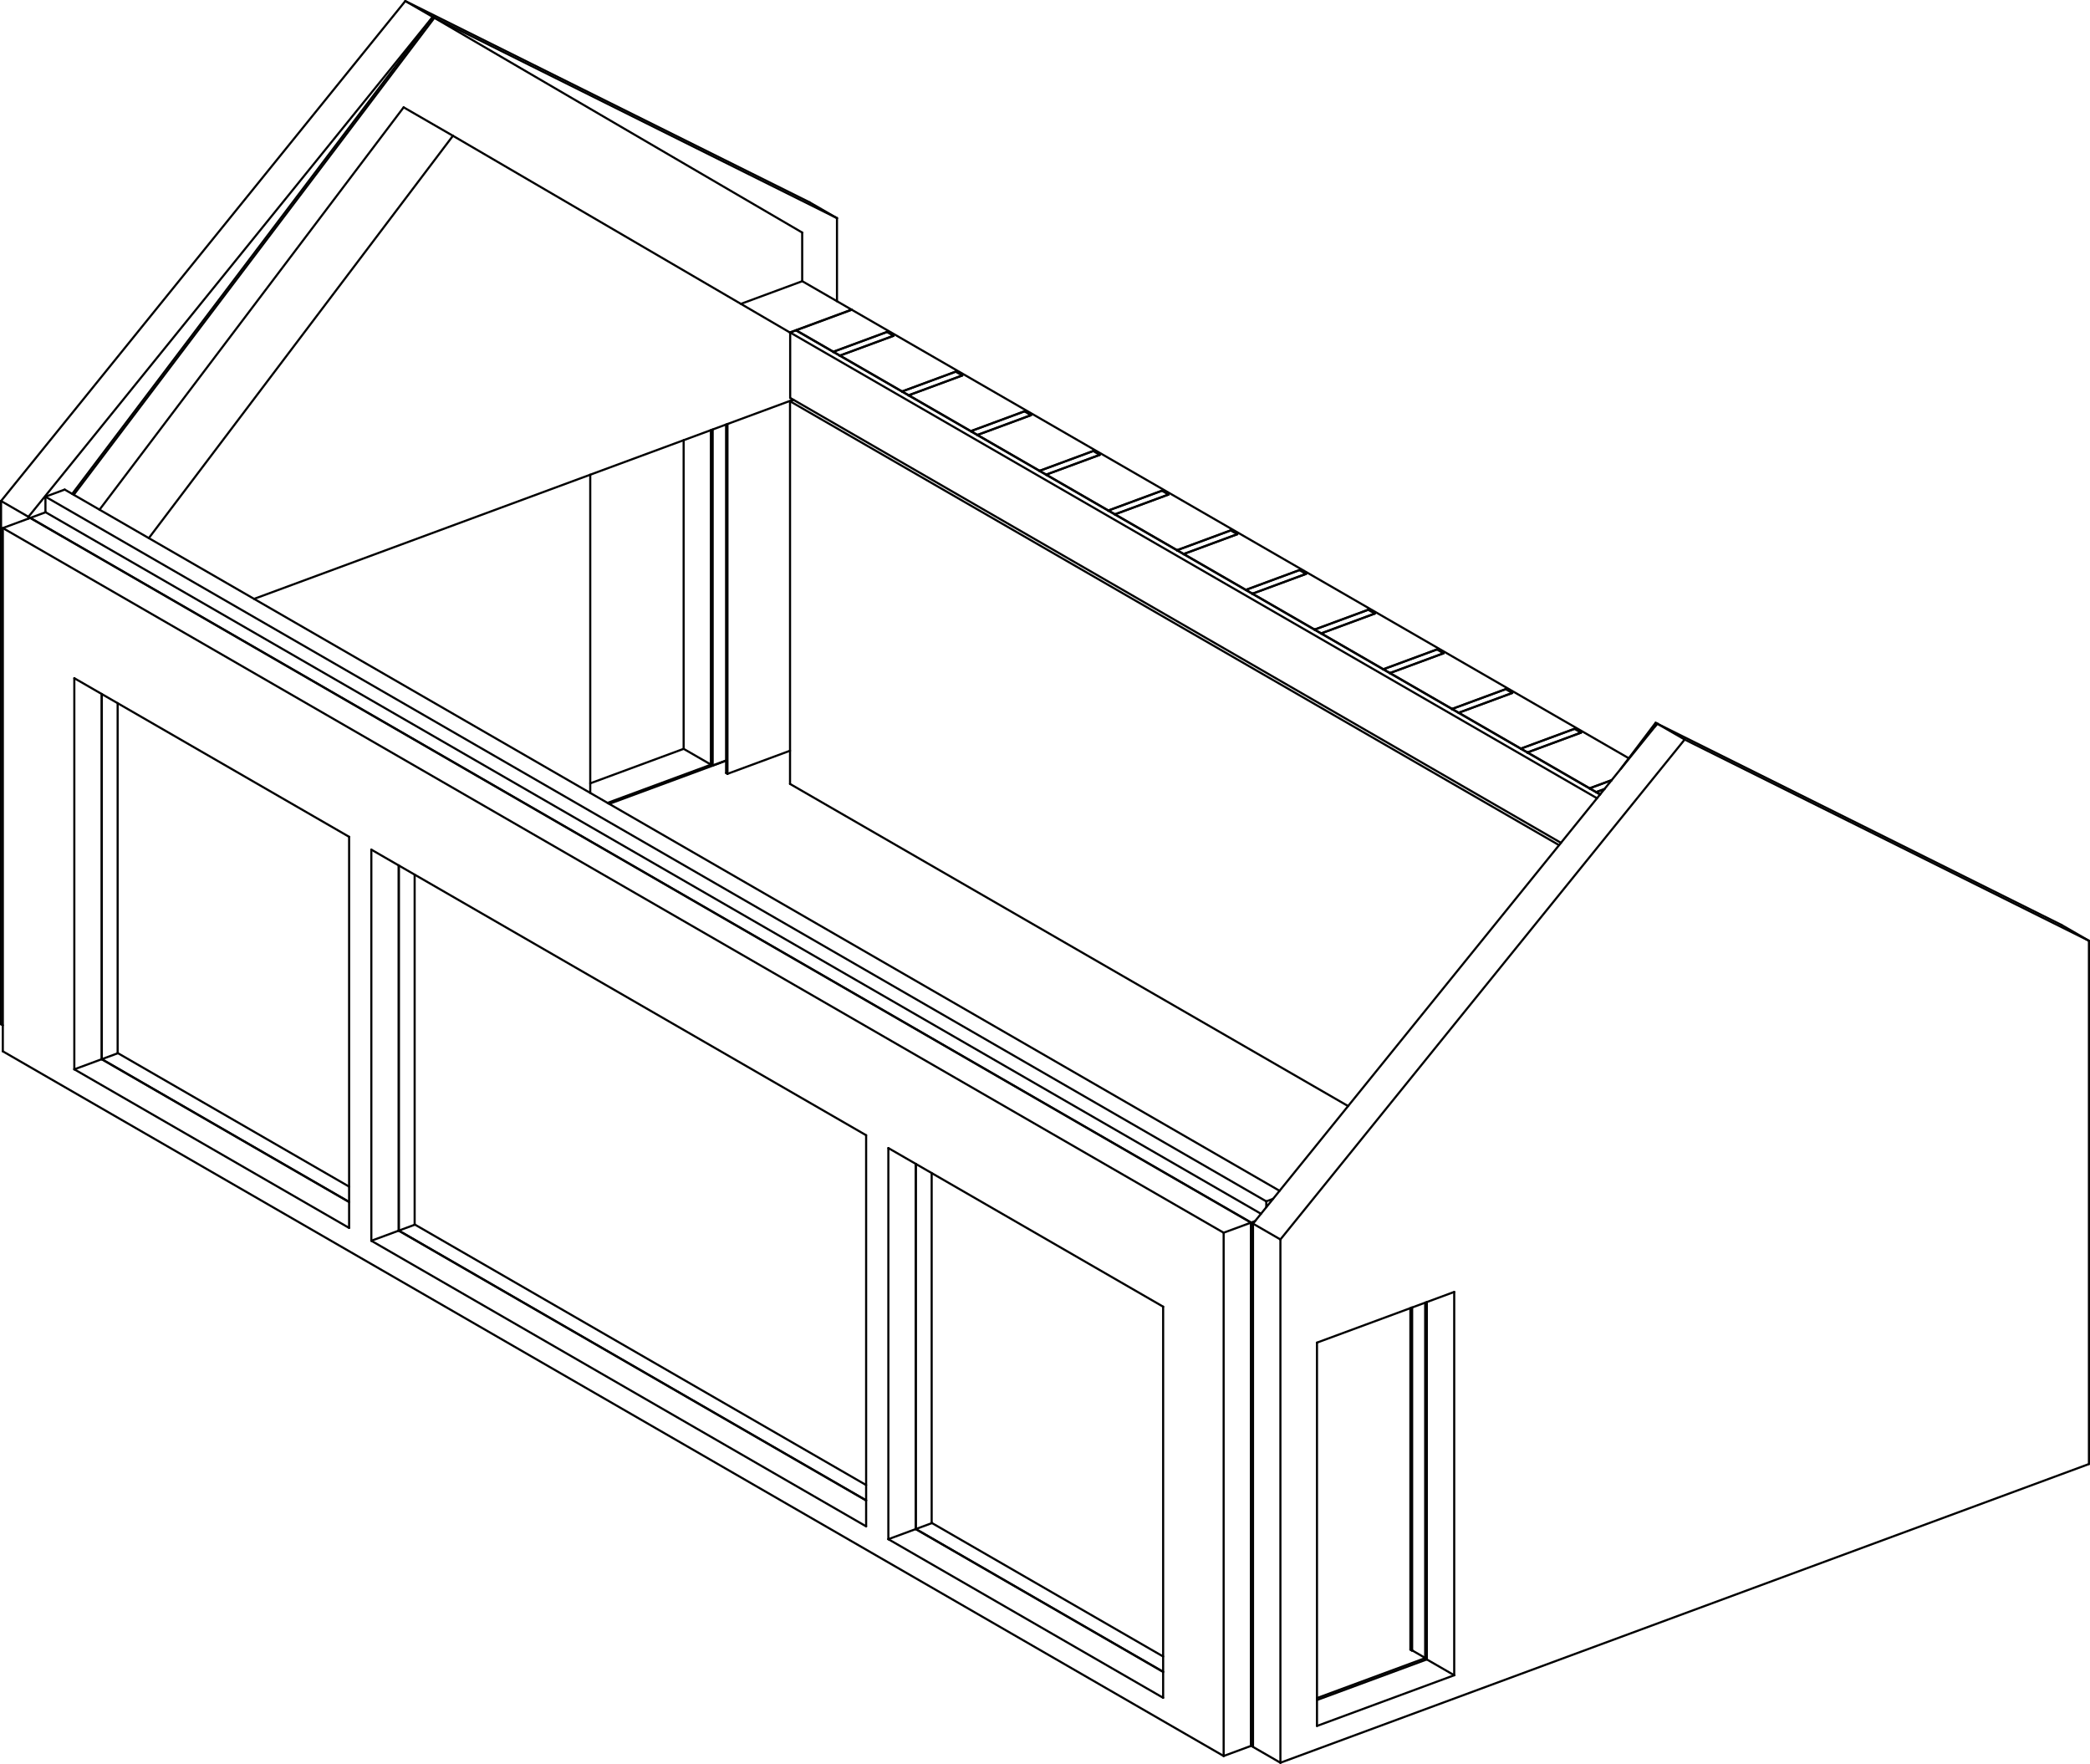
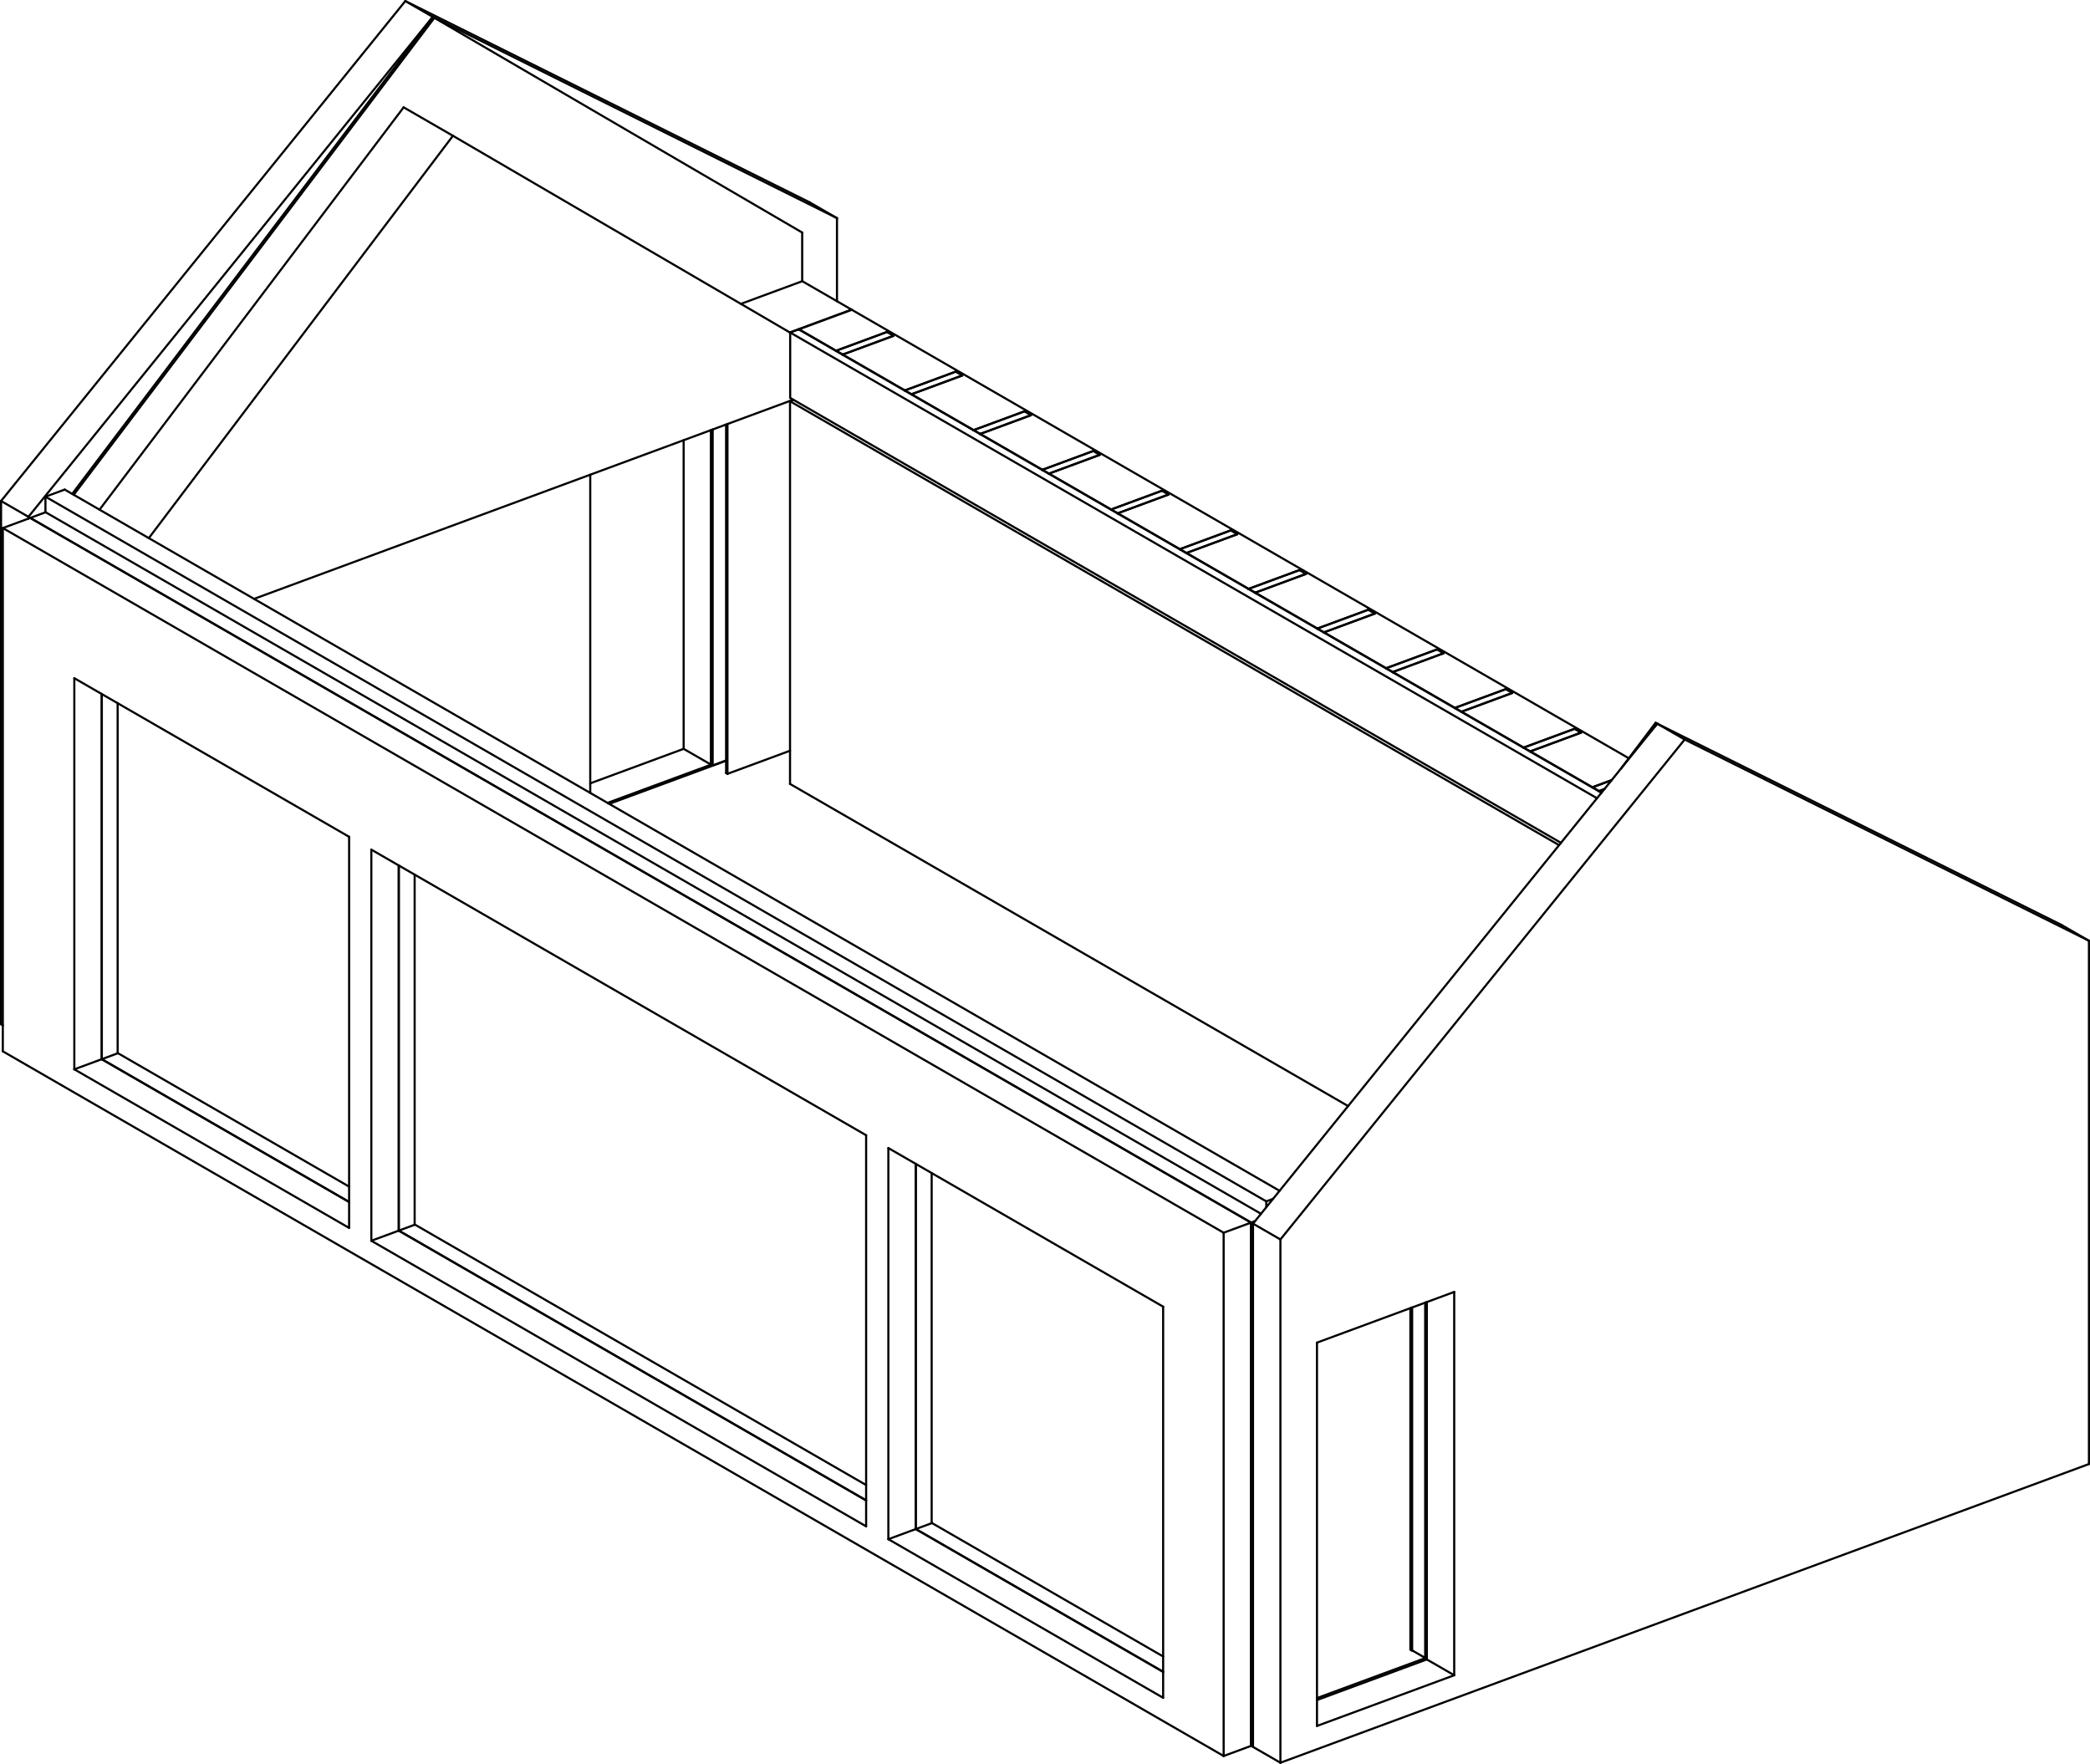
<svg xmlns="http://www.w3.org/2000/svg" width="11868.712mm" height="10015.952mm" viewBox="-5856.269 -4612.79 11868.712 10015.952" version="1.1">
  <g transform="scale(1,-1)" stroke-linecap="round">
    <g fill="none" stroke="rgb(0,0,0)" stroke-width="12.0" id="visible">
      <line x1="1622.645" y1="-5030.086" x2="2237.033" y2="-4803.128" />
      <line x1="-2396.643" y1="47.831" x2="-1732.904" y2="293.019" />
      <line x1="1092.592" y1="-5358.942" x2="1092.592" y2="-2387.471" />
      <line x1="1092.592" y1="-2387.471" x2="-5840.274" y2="1614.154" />
      <line x1="1092.592" y1="-5358.942" x2="-5840.274" y2="-1357.317" />
      <line x1="-5840.274" y1="-1357.317" x2="-5840.274" y2="1614.154" />
      <line x1="-5434.222" y1="-1459.525" x2="-3873.734" y2="-2360.233" />
      <line x1="-5434.222" y1="-1459.525" x2="-5434.222" y2="761.539" />
      <line x1="-5434.222" y1="761.539" x2="-3873.734" y2="-139.169" />
      <line x1="-3873.734" y1="-2360.233" x2="-3873.734" y2="-139.169" />
      <line x1="-3747.546" y1="-2433.069" x2="-937.667" y2="-4054.92" />
      <line x1="-3747.546" y1="-2433.069" x2="-3747.546" y2="-212.004" />
      <line x1="-937.667" y1="-4054.92" x2="-937.667" y2="-1833.856" />
      <line x1="-3747.546" y1="-212.004" x2="-937.667" y2="-1833.856" />
      <line x1="-811.479" y1="-4127.756" x2="749.009" y2="-5028.464" />
      <line x1="-811.479" y1="-4127.756" x2="-811.479" y2="-1906.692" />
      <line x1="749.009" y1="-5028.464" x2="749.009" y2="-2807.4" />
      <line x1="-811.479" y1="-1906.692" x2="749.009" y2="-2807.4" />
      <line x1="1092.592" y1="-5358.942" x2="1247.985" y2="-5301.539" />
      <line x1="1247.985" y1="-5301.539" x2="1247.985" y2="-2330.068" />
      <line x1="1092.592" y1="-2387.471" x2="1247.985" y2="-2330.068" />
      <line x1="-5840.274" y1="1614.154" x2="-5684.881" y2="1671.557" />
      <line x1="1247.985" y1="-2330.068" x2="-5684.881" y2="1671.557" />
      <line x1="-5434.222" y1="-1459.525" x2="-5278.829" y2="-1402.122" />
      <line x1="-5278.829" y1="-1402.122" x2="-3873.734" y2="-2213.138" />
      <line x1="-5278.829" y1="-1402.122" x2="-5278.829" y2="671.847" />
      <line x1="-3747.546" y1="-2433.069" x2="-3592.153" y2="-2375.666" />
      <line x1="-3592.153" y1="-2375.666" x2="-937.667" y2="-3907.825" />
      <line x1="-3592.153" y1="-2375.666" x2="-3592.153" y2="-301.697" />
      <line x1="-811.479" y1="-4127.756" x2="-656.086" y2="-4070.353" />
      <line x1="-656.086" y1="-4070.353" x2="749.009" y2="-4881.369" />
      <line x1="-656.086" y1="-4070.353" x2="-656.086" y2="-1996.384" />
      <line x1="1248.765" y1="-5301.251" x2="1248.765" y2="-2329.779" />
      <line x1="1248.765" y1="-2329.779" x2="-5684.1" y2="1671.846" />
      <line x1="1248.765" y1="-5301.251" x2="1247.985" y2="-5300.8" />
      <line x1="-5684.1" y1="1671.107" x2="-5684.1" y2="1671.846" />
      <line x1="-5278.048" y1="-1401.833" x2="-3873.734" y2="-2212.399" />
      <line x1="-5278.048" y1="-1401.833" x2="-5278.048" y2="671.396" />
      <line x1="-3591.372" y1="-2375.377" x2="-937.667" y2="-3907.086" />
      <line x1="-3591.372" y1="-2375.377" x2="-3591.372" y2="-302.147" />
      <line x1="-655.305" y1="-4070.064" x2="749.009" y2="-4880.629" />
      <line x1="-655.305" y1="-4070.064" x2="-655.305" y2="-1996.834" />
      <line x1="1248.765" y1="-5301.251" x2="1259.385" y2="-5297.328" />
      <line x1="1248.765" y1="-2329.779" x2="1270.977" y2="-2321.574" />
      <line x1="-5684.1" y1="1671.846" x2="-5597.268" y2="1703.922" />
      <line x1="-5278.048" y1="-1401.833" x2="-5186.374" y2="-1367.969" />
      <line x1="-3591.372" y1="-2375.377" x2="-3499.698" y2="-2341.512" />
      <line x1="-655.305" y1="-4070.064" x2="-563.631" y2="-4036.199" />
      <line x1="1334.661" y1="-2242.82" x2="1334.661" y2="-2209.348" />
      <line x1="1334.661" y1="-2209.348" x2="-5598.205" y2="1792.277" />
      <line x1="-5598.205" y1="1704.463" x2="-5598.205" y2="1792.277" />
      <line x1="1304.701" y1="-2279.869" x2="-5598.205" y2="1704.463" />
      <line x1="1410.167" y1="-2149.446" x2="-5488.883" y2="1832.661" />
      <line x1="1334.661" y1="-2209.348" x2="1373.256" y2="-2195.091" />
      <line x1="-5598.205" y1="1792.277" x2="-5488.883" y2="1832.661" />
      <line x1="1414.934" y1="-5397.163" x2="1259.385" y2="-5307.38" />
      <line x1="1414.934" y1="-5397.163" x2="6006.443" y2="-3701.033" />
      <line x1="1414.934" y1="-2425.691" x2="1259.385" y2="-2335.909" />
      <line x1="1414.934" y1="-2425.691" x2="1414.934" y2="-5397.163" />
      <line x1="1259.385" y1="-2335.909" x2="1259.385" y2="-5307.38" />
      <line x1="6006.443" y1="-729.562" x2="5850.894" y2="-639.78" />
      <line x1="6006.443" y1="-3701.033" x2="6006.443" y2="-729.562" />
      <line x1="3710.689" y1="413.341" x2="1414.934" y2="-2425.691" />
      <line x1="6006.443" y1="-729.562" x2="3710.689" y2="413.341" />
      <line x1="2401.952" y1="-4900.389" x2="1622.645" y2="-5188.269" />
      <line x1="2401.952" y1="-4900.389" x2="2401.952" y2="-2723.675" />
      <line x1="2401.952" y1="-2723.675" x2="1622.645" y2="-3011.555" />
      <line x1="1622.645" y1="-5188.269" x2="1622.645" y2="-3011.555" />
      <line x1="3555.14" y1="503.123" x2="1259.385" y2="-2335.909" />
      <line x1="5850.894" y1="-639.78" x2="3555.14" y2="503.123" />
      <line x1="2246.403" y1="-4810.606" x2="1622.645" y2="-5041.026" />
      <line x1="2246.403" y1="-4810.606" x2="2246.403" y2="-2781.136" />
      <line x1="3710.689" y1="413.341" x2="3555.14" y2="503.123" />
      <line x1="2401.952" y1="-4900.389" x2="2246.403" y2="-4810.606" />
      <line x1="-5840.274" y1="-1209.483" x2="-5850.269" y2="-1203.714" />
      <line x1="-5694.72" y1="1677.975" x2="-5850.269" y2="1767.758" />
      <line x1="-5694.72" y1="1677.975" x2="-5694.72" y2="1667.923" />
      <line x1="-5850.269" y1="1767.758" x2="-5850.269" y2="-1203.714" />
      <line x1="-1103.211" y1="3374.105" x2="-1258.761" y2="3463.887" />
      <line x1="-1103.211" y1="2902.245" x2="-1103.211" y2="3374.105" />
      <line x1="-3398.966" y1="4517.007" x2="-5694.72" y2="1677.975" />
      <line x1="-1103.211" y1="3374.105" x2="-3398.966" y2="4517.007" />
      <line x1="-1818.487" y1="270.57" x2="-2406.325" y2="53.42" />
      <line x1="-1818.487" y1="270.57" x2="-1818.487" y2="2170.538" />
      <line x1="-3554.515" y1="4606.79" x2="-5850.269" y2="1767.758" />
      <line x1="-1258.761" y1="3463.887" x2="-3554.515" y2="4606.79" />
      <line x1="-1974.036" y1="360.353" x2="-2504.402" y2="164.432" />
      <line x1="-1974.036" y1="360.353" x2="-1974.036" y2="2113.077" />
      <line x1="-3398.966" y1="4517.007" x2="-3554.515" y2="4606.79" />
      <line x1="-1818.487" y1="270.57" x2="-1974.036" y2="360.353" />
      <line x1="3554.515" y1="503.483" x2="3541.326" y2="486.04" />
      <line x1="3555.137" y1="503.12" x2="3554.515" y2="503.483" />
      <line x1="2245.779" y1="-4809.359" x2="2246.403" y2="-4809.128" />
      <line x1="2245.779" y1="-4809.359" x2="2245.779" y2="-2781.366" />
      <line x1="3545.769" y1="508.531" x2="3347.937" y2="246.886" />
      <line x1="2237.033" y1="-4804.311" x2="2237.033" y2="-2784.597" />
      <line x1="3554.515" y1="503.483" x2="3545.769" y2="508.531" />
      <line x1="2237.033" y1="-4804.311" x2="2245.779" y2="-4809.359" />
      <line x1="-3389.595" y1="4511.599" x2="-5437.565" y2="1803.04" />
      <line x1="-1300.771" y1="3292.255" x2="-3389.595" y2="4511.599" />
      <line x1="-1300.771" y1="3015.832" x2="-1300.771" y2="3292.255" />
      <line x1="-1809.117" y1="266.049" x2="-1732.904" y2="294.202" />
      <line x1="-1809.117" y1="266.049" x2="-1809.117" y2="2174" />
      <line x1="-3398.341" y1="4516.647" x2="-5446.311" y2="1808.088" />
      <line x1="-1817.863" y1="271.097" x2="-1817.863" y2="2170.769" />
      <line x1="-3389.595" y1="4511.599" x2="-3398.341" y2="4516.647" />
      <line x1="-1817.863" y1="271.097" x2="-1809.117" y2="266.049" />
      <line x1="-565.505" y1="-4035.118" x2="-565.505" y2="-2048.667" />
      <line x1="749.009" y1="-4793.851" x2="-565.505" y2="-4035.118" />
      <line x1="-3501.572" y1="-2340.43" x2="-3501.572" y2="-353.98" />
      <line x1="-937.667" y1="-3820.307" x2="-3501.572" y2="-2340.43" />
      <line x1="-5188.249" y1="-1366.887" x2="-5188.249" y2="619.564" />
      <line x1="-3873.734" y1="-2125.62" x2="-5188.249" y2="-1366.887" />
      <line x1="3008.125" y1="-173.34" x2="-1369.019" y2="2353.132" />
-       <line x1="3229.993" y1="101.032" x2="-1336.223" y2="2736.635" />
+       <line x1="3238.143" y1="111.111" x2="-1320.605" y2="2742.404" />
      <line x1="3212.877" y1="79.866" x2="-1369.019" y2="2724.519" />
-       <line x1="-1336.223" y1="2736.635" x2="-1369.019" y2="2724.519" />
+       <line x1="-1320.605" y1="2742.404" x2="-1369.019" y2="2724.519" />
      <line x1="-1369.019" y1="2724.519" x2="-1369.019" y2="2353.132" />
-       <line x1="3230.808" y1="102.04" x2="3208.746" y2="114.773" />
-       <line x1="3208.746" y1="114.773" x2="3208.746" y2="113.295" />
-       <line x1="3171.264" y1="134.929" x2="3171.264" y2="136.408" />
-       <line x1="3171.264" y1="136.408" x2="2818.312" y2="340.131" />
-       <line x1="2818.312" y1="340.131" x2="2818.312" y2="338.652" />
-       <line x1="2780.83" y1="360.287" x2="2780.83" y2="361.765" />
-       <line x1="2780.83" y1="361.765" x2="2427.877" y2="565.488" />
-       <line x1="2427.877" y1="565.488" x2="2427.877" y2="564.01" />
-       <line x1="2390.396" y1="585.644" x2="2390.396" y2="587.122" />
-       <line x1="2390.396" y1="587.122" x2="2037.443" y2="790.845" />
-       <line x1="2037.443" y1="790.845" x2="2037.443" y2="789.367" />
-       <line x1="1999.961" y1="811.001" x2="1999.961" y2="812.48" />
-       <line x1="1999.961" y1="812.48" x2="1647.008" y2="1016.203" />
-       <line x1="1647.008" y1="1016.203" x2="1647.008" y2="1014.724" />
-       <line x1="1609.527" y1="1036.359" x2="1609.527" y2="1037.837" />
-       <line x1="1609.527" y1="1037.837" x2="1256.574" y2="1241.56" />
-       <line x1="1256.574" y1="1241.56" x2="1256.574" y2="1240.082" />
-       <line x1="1219.092" y1="1261.716" x2="1219.092" y2="1263.194" />
-       <line x1="1219.092" y1="1263.194" x2="866.14" y2="1466.917" />
-       <line x1="866.14" y1="1466.917" x2="866.14" y2="1465.439" />
-       <line x1="828.658" y1="1487.073" x2="828.658" y2="1488.552" />
-       <line x1="828.658" y1="1488.552" x2="475.705" y2="1692.275" />
-       <line x1="475.705" y1="1692.275" x2="475.705" y2="1690.796" />
-       <line x1="438.224" y1="1712.431" x2="438.224" y2="1713.909" />
-       <line x1="438.224" y1="1713.909" x2="85.271" y2="1917.632" />
-       <line x1="85.271" y1="1917.632" x2="85.271" y2="1916.154" />
-       <line x1="47.789" y1="1937.788" x2="47.789" y2="1939.266" />
-       <line x1="47.789" y1="1939.266" x2="-305.164" y2="2142.989" />
-       <line x1="-305.164" y1="2142.989" x2="-305.164" y2="2141.511" />
-       <line x1="-342.645" y1="2163.145" x2="-342.645" y2="2164.624" />
-       <line x1="-342.645" y1="2164.624" x2="-695.598" y2="2368.347" />
-       <line x1="-695.598" y1="2368.347" x2="-695.598" y2="2366.868" />
-       <line x1="-733.08" y1="2388.503" x2="-733.08" y2="2389.981" />
-       <line x1="-733.08" y1="2389.981" x2="-1086.032" y2="2593.704" />
-       <line x1="-1086.032" y1="2593.704" x2="-1086.032" y2="2592.226" />
-       <line x1="-1123.514" y1="2613.86" x2="-1123.514" y2="2615.338" />
-       <line x1="-1123.514" y1="2615.338" x2="-1334.661" y2="2737.211" />
-       <line x1="-1334.661" y1="2737.211" x2="-1334.661" y2="2735.733" />
-       <line x1="-1019.19" y1="2853.748" x2="-1334.661" y2="2737.211" />
+       <line x1="3238.958" y1="112.119" x2="3224.363" y2="120.543" />
+       <line x1="3224.363" y1="120.543" x2="3224.363" y2="119.064" />
+       <line x1="3186.882" y1="140.699" x2="3186.882" y2="142.177" />
+       <line x1="3186.882" y1="142.177" x2="2833.929" y2="345.9" />
+       <line x1="2833.929" y1="345.9" x2="2833.929" y2="344.422" />
+       <line x1="2796.447" y1="366.056" x2="2796.447" y2="367.534" />
+       <line x1="2796.447" y1="367.534" x2="2443.495" y2="571.257" />
+       <line x1="2443.495" y1="571.257" x2="2443.495" y2="569.779" />
+       <line x1="2406.013" y1="591.413" x2="2406.013" y2="592.891" />
+       <line x1="2406.013" y1="592.891" x2="2053.06" y2="796.615" />
+       <line x1="2053.06" y1="796.615" x2="2053.06" y2="795.136" />
+       <line x1="2015.579" y1="816.77" x2="2015.579" y2="818.249" />
+       <line x1="2015.579" y1="818.249" x2="1662.626" y2="1021.972" />
+       <line x1="1662.626" y1="1021.972" x2="1662.626" y2="1020.493" />
+       <line x1="1625.144" y1="1042.128" x2="1625.144" y2="1043.606" />
+       <line x1="1625.144" y1="1043.606" x2="1272.191" y2="1247.329" />
+       <line x1="1272.191" y1="1247.329" x2="1272.191" y2="1245.851" />
+       <line x1="1234.71" y1="1267.485" x2="1234.71" y2="1268.963" />
+       <line x1="1234.71" y1="1268.963" x2="881.757" y2="1472.686" />
+       <line x1="881.757" y1="1472.686" x2="881.757" y2="1471.208" />
+       <line x1="844.275" y1="1492.842" x2="844.275" y2="1494.321" />
+       <line x1="844.275" y1="1494.321" x2="491.323" y2="1698.044" />
+       <line x1="491.323" y1="1698.044" x2="491.323" y2="1696.565" />
+       <line x1="453.841" y1="1718.2" x2="453.841" y2="1719.678" />
+       <line x1="453.841" y1="1719.678" x2="100.888" y2="1923.401" />
+       <line x1="100.888" y1="1923.401" x2="100.888" y2="1921.923" />
+       <line x1="63.407" y1="1943.557" x2="63.407" y2="1945.035" />
+       <line x1="63.407" y1="1945.035" x2="-289.546" y2="2148.758" />
+       <line x1="-289.546" y1="2148.758" x2="-289.546" y2="2147.28" />
+       <line x1="-327.028" y1="2168.914" x2="-327.028" y2="2170.393" />
+       <line x1="-327.028" y1="2170.393" x2="-679.981" y2="2374.116" />
+       <line x1="-679.981" y1="2374.116" x2="-679.981" y2="2372.637" />
+       <line x1="-717.462" y1="2394.272" x2="-717.462" y2="2395.75" />
+       <line x1="-717.462" y1="2395.75" x2="-1070.415" y2="2599.473" />
+       <line x1="-1070.415" y1="2599.473" x2="-1070.415" y2="2597.995" />
+       <line x1="-1107.897" y1="2619.629" x2="-1107.897" y2="2621.107" />
+       <line x1="-1107.897" y1="2621.107" x2="-1319.044" y2="2742.981" />
+       <line x1="-1319.044" y1="2742.981" x2="-1319.044" y2="2741.502" />
+       <line x1="-1019.19" y1="2853.748" x2="-1319.044" y2="2742.981" />
      <line x1="3393.296" y1="306.877" x2="-1019.19" y2="2853.748" />
-       <line x1="3208.746" y1="114.773" x2="3254.888" y2="131.818" />
-       <line x1="3171.264" y1="136.408" x2="3295.8" y2="182.412" />
-       <line x1="2818.312" y1="340.131" x2="3122.07" y2="452.341" />
+       <line x1="3224.363" y1="120.543" x2="3254.888" y2="131.818" />
+       <line x1="3186.882" y1="142.177" x2="3295.8" y2="182.412" />
+       <line x1="2833.929" y1="345.9" x2="3122.07" y2="452.341" />
      <line x1="3122.07" y1="452.341" x2="3084.588" y2="473.975" />
-       <line x1="2780.83" y1="361.765" x2="3084.588" y2="473.975" />
-       <line x1="2427.877" y1="565.488" x2="2731.635" y2="677.698" />
+       <line x1="2796.447" y1="367.534" x2="3084.588" y2="473.975" />
+       <line x1="2443.495" y1="571.257" x2="2731.635" y2="677.698" />
      <line x1="2731.635" y1="677.698" x2="2694.154" y2="699.332" />
-       <line x1="2390.396" y1="587.122" x2="2694.154" y2="699.332" />
-       <line x1="2037.443" y1="790.845" x2="2341.201" y2="903.055" />
+       <line x1="2406.013" y1="592.891" x2="2694.154" y2="699.332" />
+       <line x1="2053.06" y1="796.615" x2="2341.201" y2="903.055" />
      <line x1="2341.201" y1="903.055" x2="2303.719" y2="924.69" />
-       <line x1="1999.961" y1="812.48" x2="2303.719" y2="924.69" />
-       <line x1="1647.008" y1="1016.203" x2="1950.766" y2="1128.413" />
+       <line x1="2015.579" y1="818.249" x2="2303.719" y2="924.69" />
+       <line x1="1662.626" y1="1021.972" x2="1950.766" y2="1128.413" />
      <line x1="1950.766" y1="1128.413" x2="1913.285" y2="1150.047" />
-       <line x1="1609.527" y1="1037.837" x2="1913.285" y2="1150.047" />
-       <line x1="1256.574" y1="1241.56" x2="1560.332" y2="1353.77" />
+       <line x1="1625.144" y1="1043.606" x2="1913.285" y2="1150.047" />
+       <line x1="1272.191" y1="1247.329" x2="1560.332" y2="1353.77" />
      <line x1="1560.332" y1="1353.77" x2="1522.85" y2="1375.404" />
-       <line x1="1219.092" y1="1263.194" x2="1522.85" y2="1375.404" />
-       <line x1="866.14" y1="1466.917" x2="1169.898" y2="1579.127" />
+       <line x1="1234.71" y1="1268.963" x2="1522.85" y2="1375.404" />
+       <line x1="881.757" y1="1472.686" x2="1169.898" y2="1579.127" />
      <line x1="1169.898" y1="1579.127" x2="1132.416" y2="1600.762" />
-       <line x1="828.658" y1="1488.552" x2="1132.416" y2="1600.762" />
-       <line x1="475.705" y1="1692.275" x2="779.463" y2="1804.485" />
+       <line x1="844.275" y1="1494.321" x2="1132.416" y2="1600.762" />
+       <line x1="491.323" y1="1698.044" x2="779.463" y2="1804.485" />
      <line x1="779.463" y1="1804.485" x2="741.982" y2="1826.119" />
-       <line x1="438.224" y1="1713.909" x2="741.982" y2="1826.119" />
-       <line x1="85.271" y1="1917.632" x2="389.029" y2="2029.842" />
+       <line x1="453.841" y1="1719.678" x2="741.982" y2="1826.119" />
+       <line x1="100.888" y1="1923.401" x2="389.029" y2="2029.842" />
      <line x1="389.029" y1="2029.842" x2="351.547" y2="2051.476" />
-       <line x1="47.789" y1="1939.266" x2="351.547" y2="2051.476" />
-       <line x1="-305.164" y1="2142.989" x2="-1.406" y2="2255.199" />
+       <line x1="63.407" y1="1945.035" x2="351.547" y2="2051.476" />
+       <line x1="-289.546" y1="2148.758" x2="-1.406" y2="2255.199" />
      <line x1="-1.406" y1="2255.199" x2="-38.887" y2="2276.834" />
-       <line x1="-342.645" y1="2164.624" x2="-38.887" y2="2276.834" />
-       <line x1="-695.598" y1="2368.347" x2="-391.84" y2="2480.557" />
+       <line x1="-327.028" y1="2170.393" x2="-38.887" y2="2276.834" />
+       <line x1="-679.981" y1="2374.116" x2="-391.84" y2="2480.557" />
      <line x1="-391.84" y1="2480.557" x2="-429.322" y2="2502.191" />
-       <line x1="-733.08" y1="2389.981" x2="-429.322" y2="2502.191" />
-       <line x1="-1086.032" y1="2593.704" x2="-782.274" y2="2705.914" />
+       <line x1="-717.462" y1="2395.75" x2="-429.322" y2="2502.191" />
+       <line x1="-1070.415" y1="2599.473" x2="-782.274" y2="2705.914" />
      <line x1="-782.274" y1="2705.914" x2="-819.756" y2="2727.548" />
-       <line x1="-1123.514" y1="2615.338" x2="-819.756" y2="2727.548" />
-       <line x1="3208.746" y1="113.295" x2="3208.746" y2="114.773" />
-       <line x1="3208.746" y1="114.773" x2="3171.264" y2="136.408" />
-       <line x1="3171.264" y1="134.929" x2="3171.264" y2="136.408" />
-       <line x1="3208.746" y1="114.773" x2="3254.888" y2="131.818" />
-       <line x1="3171.264" y1="136.408" x2="3295.8" y2="182.412" />
-       <line x1="2818.312" y1="338.652" x2="2818.312" y2="340.131" />
-       <line x1="2818.312" y1="340.131" x2="2780.83" y2="361.765" />
-       <line x1="2780.83" y1="360.287" x2="2780.83" y2="361.765" />
-       <line x1="2818.312" y1="340.131" x2="3122.07" y2="452.341" />
-       <line x1="2780.83" y1="361.765" x2="3084.588" y2="473.975" />
-       <line x1="2427.877" y1="564.01" x2="2427.877" y2="565.488" />
-       <line x1="2427.877" y1="565.488" x2="2390.396" y2="587.122" />
-       <line x1="2390.396" y1="585.644" x2="2390.396" y2="587.122" />
-       <line x1="2427.877" y1="565.488" x2="2731.635" y2="677.698" />
-       <line x1="2390.396" y1="587.122" x2="2694.154" y2="699.332" />
-       <line x1="2037.443" y1="789.367" x2="2037.443" y2="790.845" />
-       <line x1="2037.443" y1="790.845" x2="1999.961" y2="812.48" />
-       <line x1="1999.961" y1="811.001" x2="1999.961" y2="812.48" />
-       <line x1="2037.443" y1="790.845" x2="2341.201" y2="903.055" />
-       <line x1="1999.961" y1="812.48" x2="2303.719" y2="924.69" />
-       <line x1="1647.008" y1="1014.724" x2="1647.008" y2="1016.203" />
-       <line x1="1647.008" y1="1016.203" x2="1609.527" y2="1037.837" />
-       <line x1="1609.527" y1="1036.359" x2="1609.527" y2="1037.837" />
-       <line x1="1647.008" y1="1016.203" x2="1950.766" y2="1128.413" />
-       <line x1="1609.527" y1="1037.837" x2="1913.285" y2="1150.047" />
-       <line x1="1256.574" y1="1240.082" x2="1256.574" y2="1241.56" />
-       <line x1="1256.574" y1="1241.56" x2="1219.092" y2="1263.194" />
-       <line x1="1219.092" y1="1261.716" x2="1219.092" y2="1263.194" />
-       <line x1="1256.574" y1="1241.56" x2="1560.332" y2="1353.77" />
-       <line x1="1219.092" y1="1263.194" x2="1522.85" y2="1375.404" />
-       <line x1="866.14" y1="1465.439" x2="866.14" y2="1466.917" />
-       <line x1="866.14" y1="1466.917" x2="828.658" y2="1488.552" />
-       <line x1="828.658" y1="1487.073" x2="828.658" y2="1488.552" />
-       <line x1="866.14" y1="1466.917" x2="1169.898" y2="1579.127" />
-       <line x1="828.658" y1="1488.552" x2="1132.416" y2="1600.762" />
-       <line x1="475.705" y1="1690.796" x2="475.705" y2="1692.275" />
-       <line x1="475.705" y1="1692.275" x2="438.224" y2="1713.909" />
-       <line x1="438.224" y1="1712.431" x2="438.224" y2="1713.909" />
-       <line x1="475.705" y1="1692.275" x2="779.463" y2="1804.485" />
-       <line x1="438.224" y1="1713.909" x2="741.982" y2="1826.119" />
-       <line x1="85.271" y1="1916.154" x2="85.271" y2="1917.632" />
-       <line x1="85.271" y1="1917.632" x2="47.789" y2="1939.266" />
-       <line x1="47.789" y1="1937.788" x2="47.789" y2="1939.266" />
-       <line x1="85.271" y1="1917.632" x2="389.029" y2="2029.842" />
-       <line x1="47.789" y1="1939.266" x2="351.547" y2="2051.476" />
-       <line x1="-305.164" y1="2141.511" x2="-305.164" y2="2142.989" />
-       <line x1="-305.164" y1="2142.989" x2="-342.645" y2="2164.624" />
-       <line x1="-342.645" y1="2163.145" x2="-342.645" y2="2164.624" />
-       <line x1="-305.164" y1="2142.989" x2="-1.406" y2="2255.199" />
-       <line x1="-342.645" y1="2164.624" x2="-38.887" y2="2276.834" />
-       <line x1="-695.598" y1="2366.868" x2="-695.598" y2="2368.347" />
-       <line x1="-695.598" y1="2368.347" x2="-733.08" y2="2389.981" />
-       <line x1="-733.08" y1="2388.503" x2="-733.08" y2="2389.981" />
-       <line x1="-695.598" y1="2368.347" x2="-391.84" y2="2480.557" />
-       <line x1="-733.08" y1="2389.981" x2="-429.322" y2="2502.191" />
-       <line x1="-1086.032" y1="2592.226" x2="-1086.032" y2="2593.704" />
-       <line x1="-1086.032" y1="2593.704" x2="-1123.514" y2="2615.338" />
-       <line x1="-1123.514" y1="2613.86" x2="-1123.514" y2="2615.338" />
-       <line x1="-1086.032" y1="2593.704" x2="-782.274" y2="2705.914" />
-       <line x1="-1123.514" y1="2615.338" x2="-819.756" y2="2727.548" />
+       <line x1="-1107.897" y1="2621.107" x2="-819.756" y2="2727.548" />
+       <line x1="3224.363" y1="119.064" x2="3224.363" y2="120.543" />
+       <line x1="3224.363" y1="120.543" x2="3186.882" y2="142.177" />
+       <line x1="3186.882" y1="140.699" x2="3186.882" y2="142.177" />
+       <line x1="3224.363" y1="120.543" x2="3254.888" y2="131.818" />
+       <line x1="3186.882" y1="142.177" x2="3295.8" y2="182.412" />
+       <line x1="2833.929" y1="344.422" x2="2833.929" y2="345.9" />
+       <line x1="2833.929" y1="345.9" x2="2796.447" y2="367.534" />
+       <line x1="2796.447" y1="366.056" x2="2796.447" y2="367.534" />
+       <line x1="2833.929" y1="345.9" x2="3122.07" y2="452.341" />
+       <line x1="2796.447" y1="367.534" x2="3084.588" y2="473.975" />
+       <line x1="2443.495" y1="569.779" x2="2443.495" y2="571.257" />
+       <line x1="2443.495" y1="571.257" x2="2406.013" y2="592.891" />
+       <line x1="2406.013" y1="591.413" x2="2406.013" y2="592.891" />
+       <line x1="2443.495" y1="571.257" x2="2731.635" y2="677.698" />
+       <line x1="2406.013" y1="592.891" x2="2694.154" y2="699.332" />
+       <line x1="2053.06" y1="795.136" x2="2053.06" y2="796.615" />
+       <line x1="2053.06" y1="796.615" x2="2015.579" y2="818.249" />
+       <line x1="2015.579" y1="816.77" x2="2015.579" y2="818.249" />
+       <line x1="2053.06" y1="796.615" x2="2341.201" y2="903.055" />
+       <line x1="2015.579" y1="818.249" x2="2303.719" y2="924.69" />
+       <line x1="1662.626" y1="1020.493" x2="1662.626" y2="1021.972" />
+       <line x1="1662.626" y1="1021.972" x2="1625.144" y2="1043.606" />
+       <line x1="1625.144" y1="1042.128" x2="1625.144" y2="1043.606" />
+       <line x1="1662.626" y1="1021.972" x2="1950.766" y2="1128.413" />
+       <line x1="1625.144" y1="1043.606" x2="1913.285" y2="1150.047" />
+       <line x1="1272.191" y1="1245.851" x2="1272.191" y2="1247.329" />
+       <line x1="1272.191" y1="1247.329" x2="1234.71" y2="1268.963" />
+       <line x1="1234.71" y1="1267.485" x2="1234.71" y2="1268.963" />
+       <line x1="1272.191" y1="1247.329" x2="1560.332" y2="1353.77" />
+       <line x1="1234.71" y1="1268.963" x2="1522.85" y2="1375.404" />
+       <line x1="881.757" y1="1471.208" x2="881.757" y2="1472.686" />
+       <line x1="881.757" y1="1472.686" x2="844.275" y2="1494.321" />
+       <line x1="844.275" y1="1492.842" x2="844.275" y2="1494.321" />
+       <line x1="881.757" y1="1472.686" x2="1169.898" y2="1579.127" />
+       <line x1="844.275" y1="1494.321" x2="1132.416" y2="1600.762" />
+       <line x1="491.323" y1="1696.565" x2="491.323" y2="1698.044" />
+       <line x1="491.323" y1="1698.044" x2="453.841" y2="1719.678" />
+       <line x1="453.841" y1="1718.2" x2="453.841" y2="1719.678" />
+       <line x1="491.323" y1="1698.044" x2="779.463" y2="1804.485" />
+       <line x1="453.841" y1="1719.678" x2="741.982" y2="1826.119" />
+       <line x1="100.888" y1="1921.923" x2="100.888" y2="1923.401" />
+       <line x1="100.888" y1="1923.401" x2="63.407" y2="1945.035" />
+       <line x1="63.407" y1="1943.557" x2="63.407" y2="1945.035" />
+       <line x1="100.888" y1="1923.401" x2="389.029" y2="2029.842" />
+       <line x1="63.407" y1="1945.035" x2="351.547" y2="2051.476" />
+       <line x1="-289.546" y1="2147.28" x2="-289.546" y2="2148.758" />
+       <line x1="-289.546" y1="2148.758" x2="-327.028" y2="2170.393" />
+       <line x1="-327.028" y1="2168.914" x2="-327.028" y2="2170.393" />
+       <line x1="-289.546" y1="2148.758" x2="-1.406" y2="2255.199" />
+       <line x1="-327.028" y1="2170.393" x2="-38.887" y2="2276.834" />
+       <line x1="-679.981" y1="2372.637" x2="-679.981" y2="2374.116" />
+       <line x1="-679.981" y1="2374.116" x2="-717.462" y2="2395.75" />
+       <line x1="-717.462" y1="2394.272" x2="-717.462" y2="2395.75" />
+       <line x1="-679.981" y1="2374.116" x2="-391.84" y2="2480.557" />
+       <line x1="-717.462" y1="2395.75" x2="-429.322" y2="2502.191" />
+       <line x1="-1070.415" y1="2597.995" x2="-1070.415" y2="2599.473" />
+       <line x1="-1070.415" y1="2599.473" x2="-1107.897" y2="2621.107" />
+       <line x1="-1107.897" y1="2619.629" x2="-1107.897" y2="2621.107" />
+       <line x1="-1070.415" y1="2599.473" x2="-782.274" y2="2705.914" />
+       <line x1="-1107.897" y1="2621.107" x2="-819.756" y2="2727.548" />
      <line x1="2997.448" y1="-186.544" x2="-1369.8" y2="2334.216" />
      <line x1="-1369.8" y1="161.05" x2="-1369.8" y2="2334.216" />
      <line x1="1799.346" y1="-1668.169" x2="-1369.8" y2="161.05" />
      <line x1="-1369.8" y1="2334.216" x2="-1349.341" y2="2341.774" />
      <line x1="-4413.471" y1="1211.936" x2="-1351.528" y2="2343.036" />
      <line x1="-1020.439" y1="2854.469" x2="-1300.303" y2="3016.006" />
      <line x1="-1020.439" y1="2853.287" x2="-1020.439" y2="2854.469" />
      <line x1="-1020.439" y1="2854.469" x2="-1371.049" y2="2724.952" />
      <line x1="-1300.303" y1="3016.006" x2="-1648.99" y2="2887.199" />
      <line x1="-3284.178" y1="3841.734" x2="-3564.041" y2="4003.27" />
      <line x1="-1371.049" y1="2724.952" x2="-3284.178" y2="3841.734" />
      <line x1="-3284.178" y1="3841.734" x2="-5011.217" y2="1556.953" />
      <line x1="-3564.041" y1="4003.27" x2="-5291.08" y2="1718.49" />
      <line x1="2163.007" y1="-4759.218" x2="2163.007" y2="-2811.943" />
      <line x1="2237.033" y1="-4801.945" x2="2163.007" y2="-4759.218" />
      <line x1="2160.82" y1="-4759.434" x2="2163.007" y2="-4758.626" />
      <line x1="2160.82" y1="-2812.751" x2="2160.82" y2="-4759.434" />
      <line x1="2160.82" y1="-4759.434" x2="2153.011" y2="-4754.927" />
      <line x1="2153.011" y1="-2815.635" x2="2153.011" y2="-4754.927" />
      <line x1="-2504.402" y1="1917.157" x2="-2504.402" y2="110.029" />
      <line x1="-1725.095" y1="218.439" x2="-1369.8" y2="349.687" />
      <line x1="-1725.095" y1="2205.038" x2="-1725.095" y2="218.439" />
      <line x1="-1725.095" y1="218.439" x2="-1732.904" y2="222.946" />
      <line x1="-1732.904" y1="2202.153" x2="-1732.904" y2="222.946" />
    </g>
  </g>
</svg>
